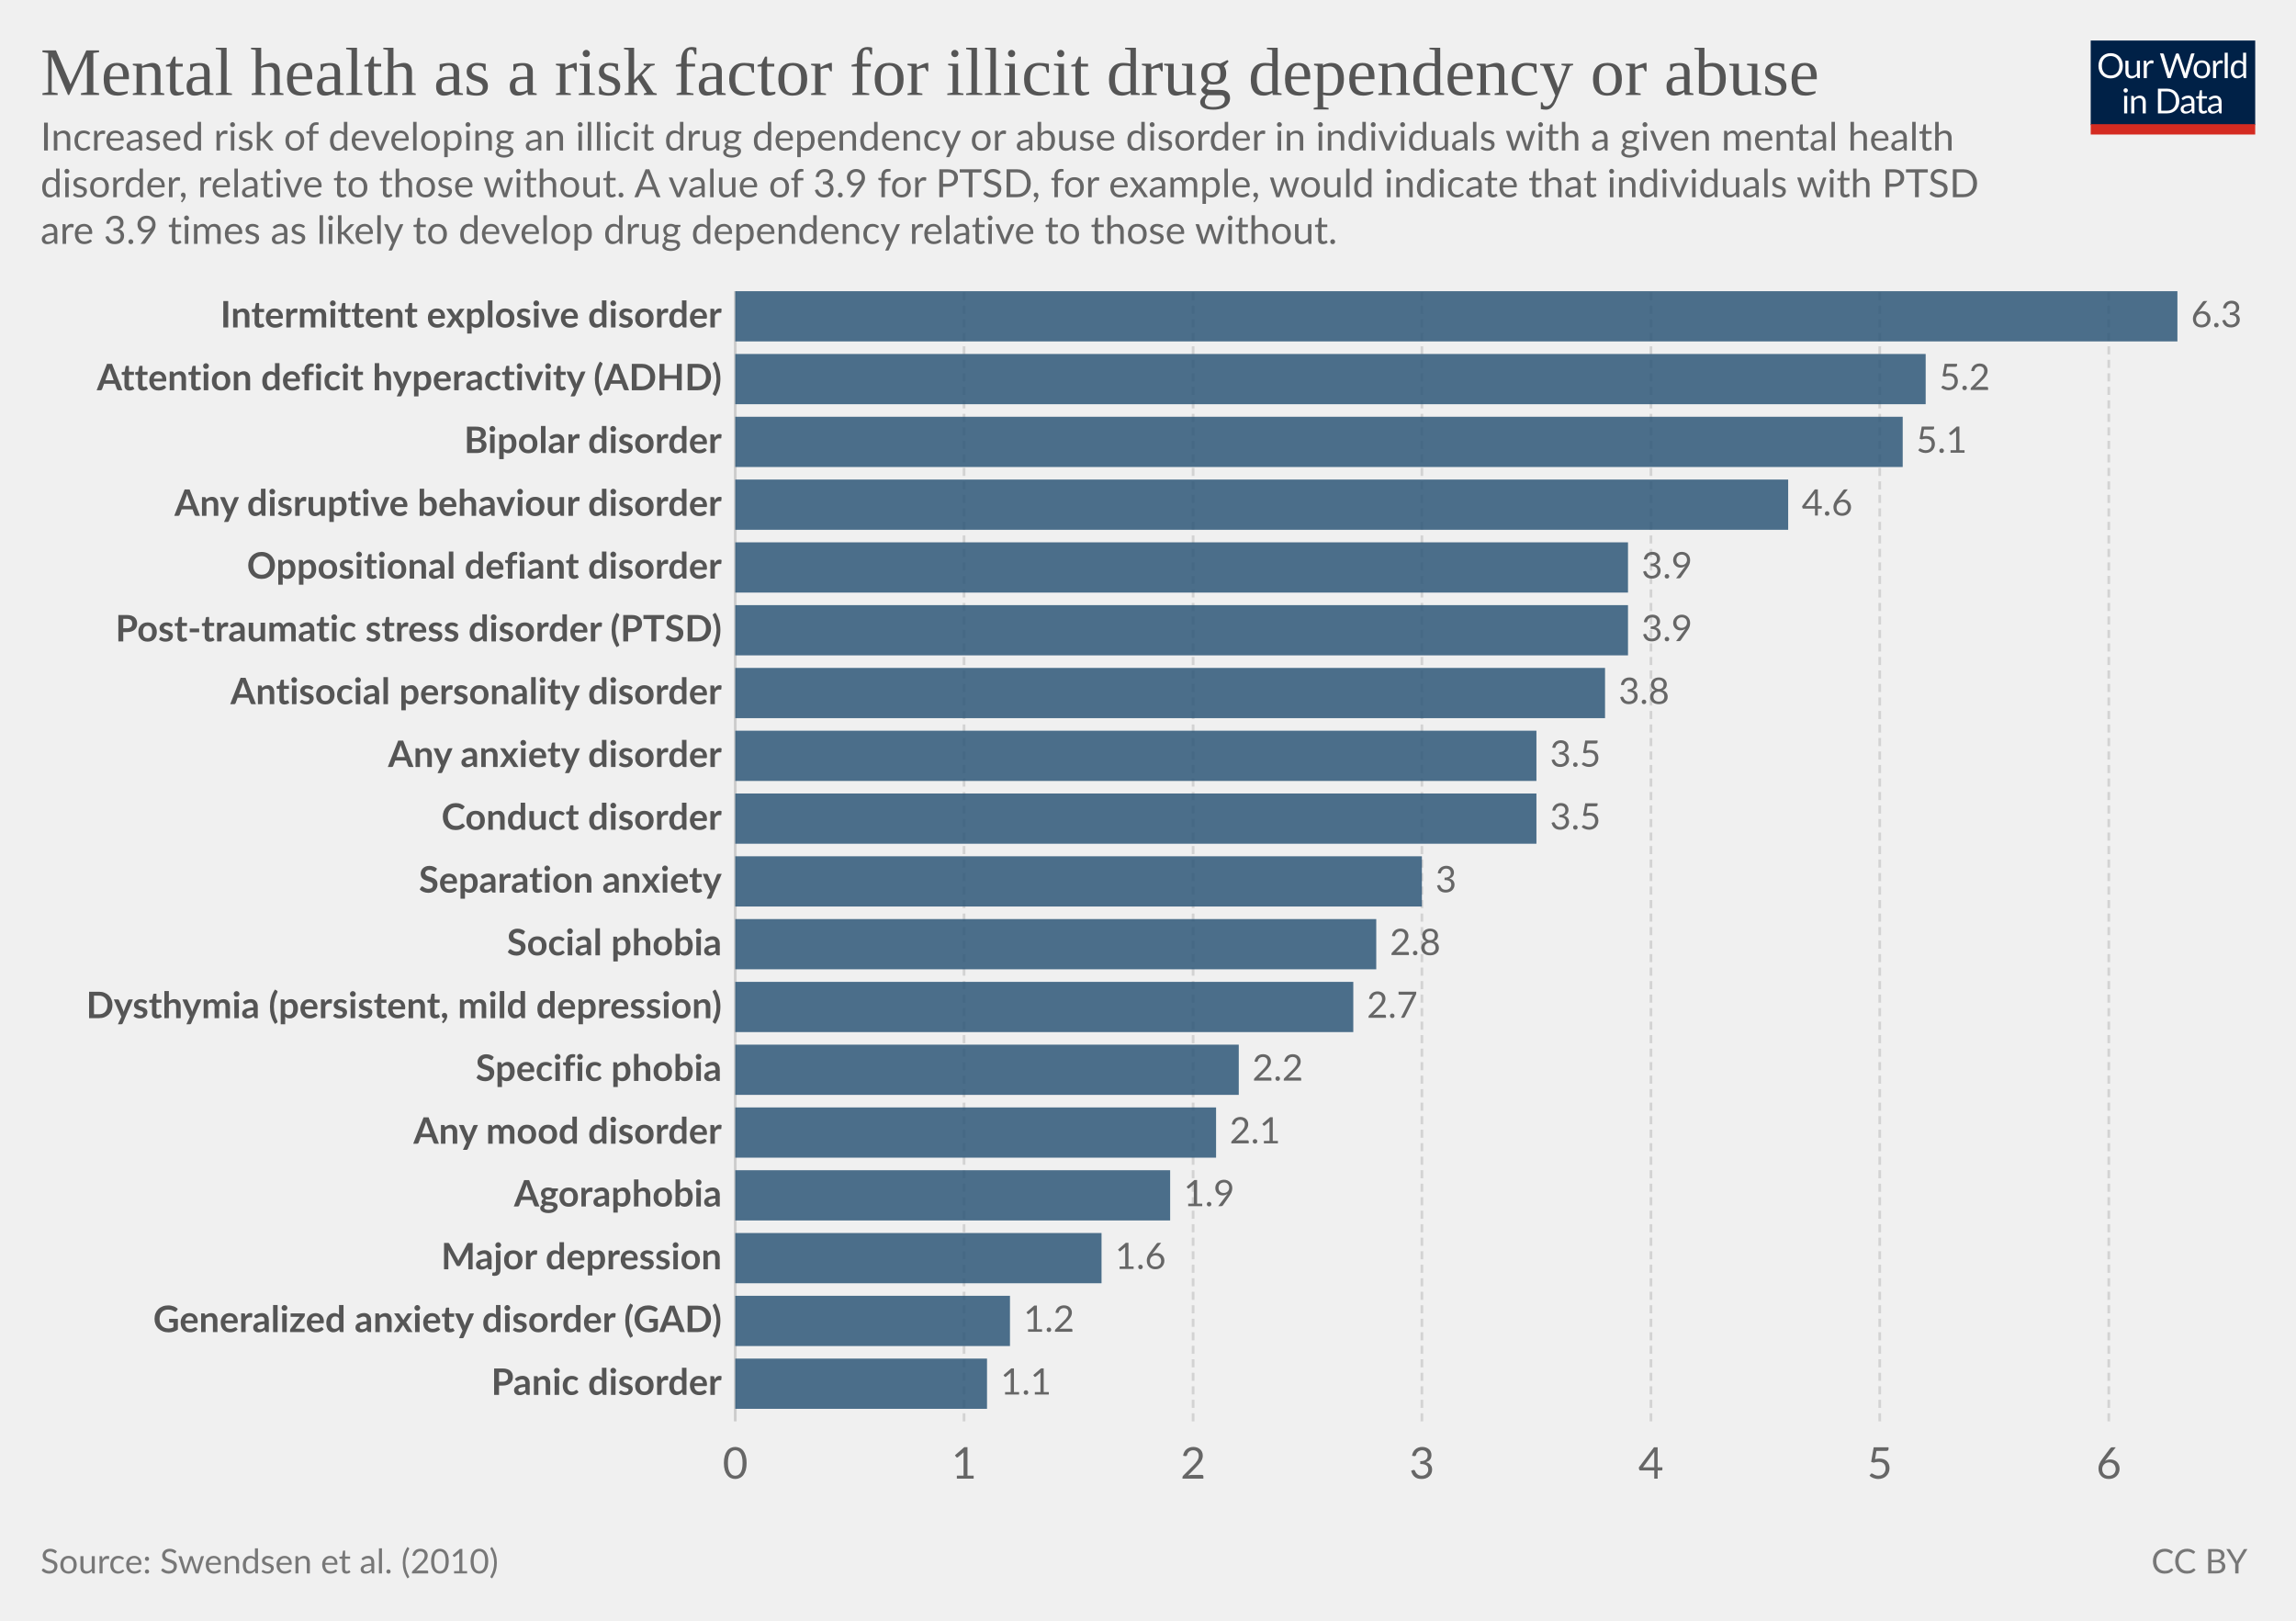
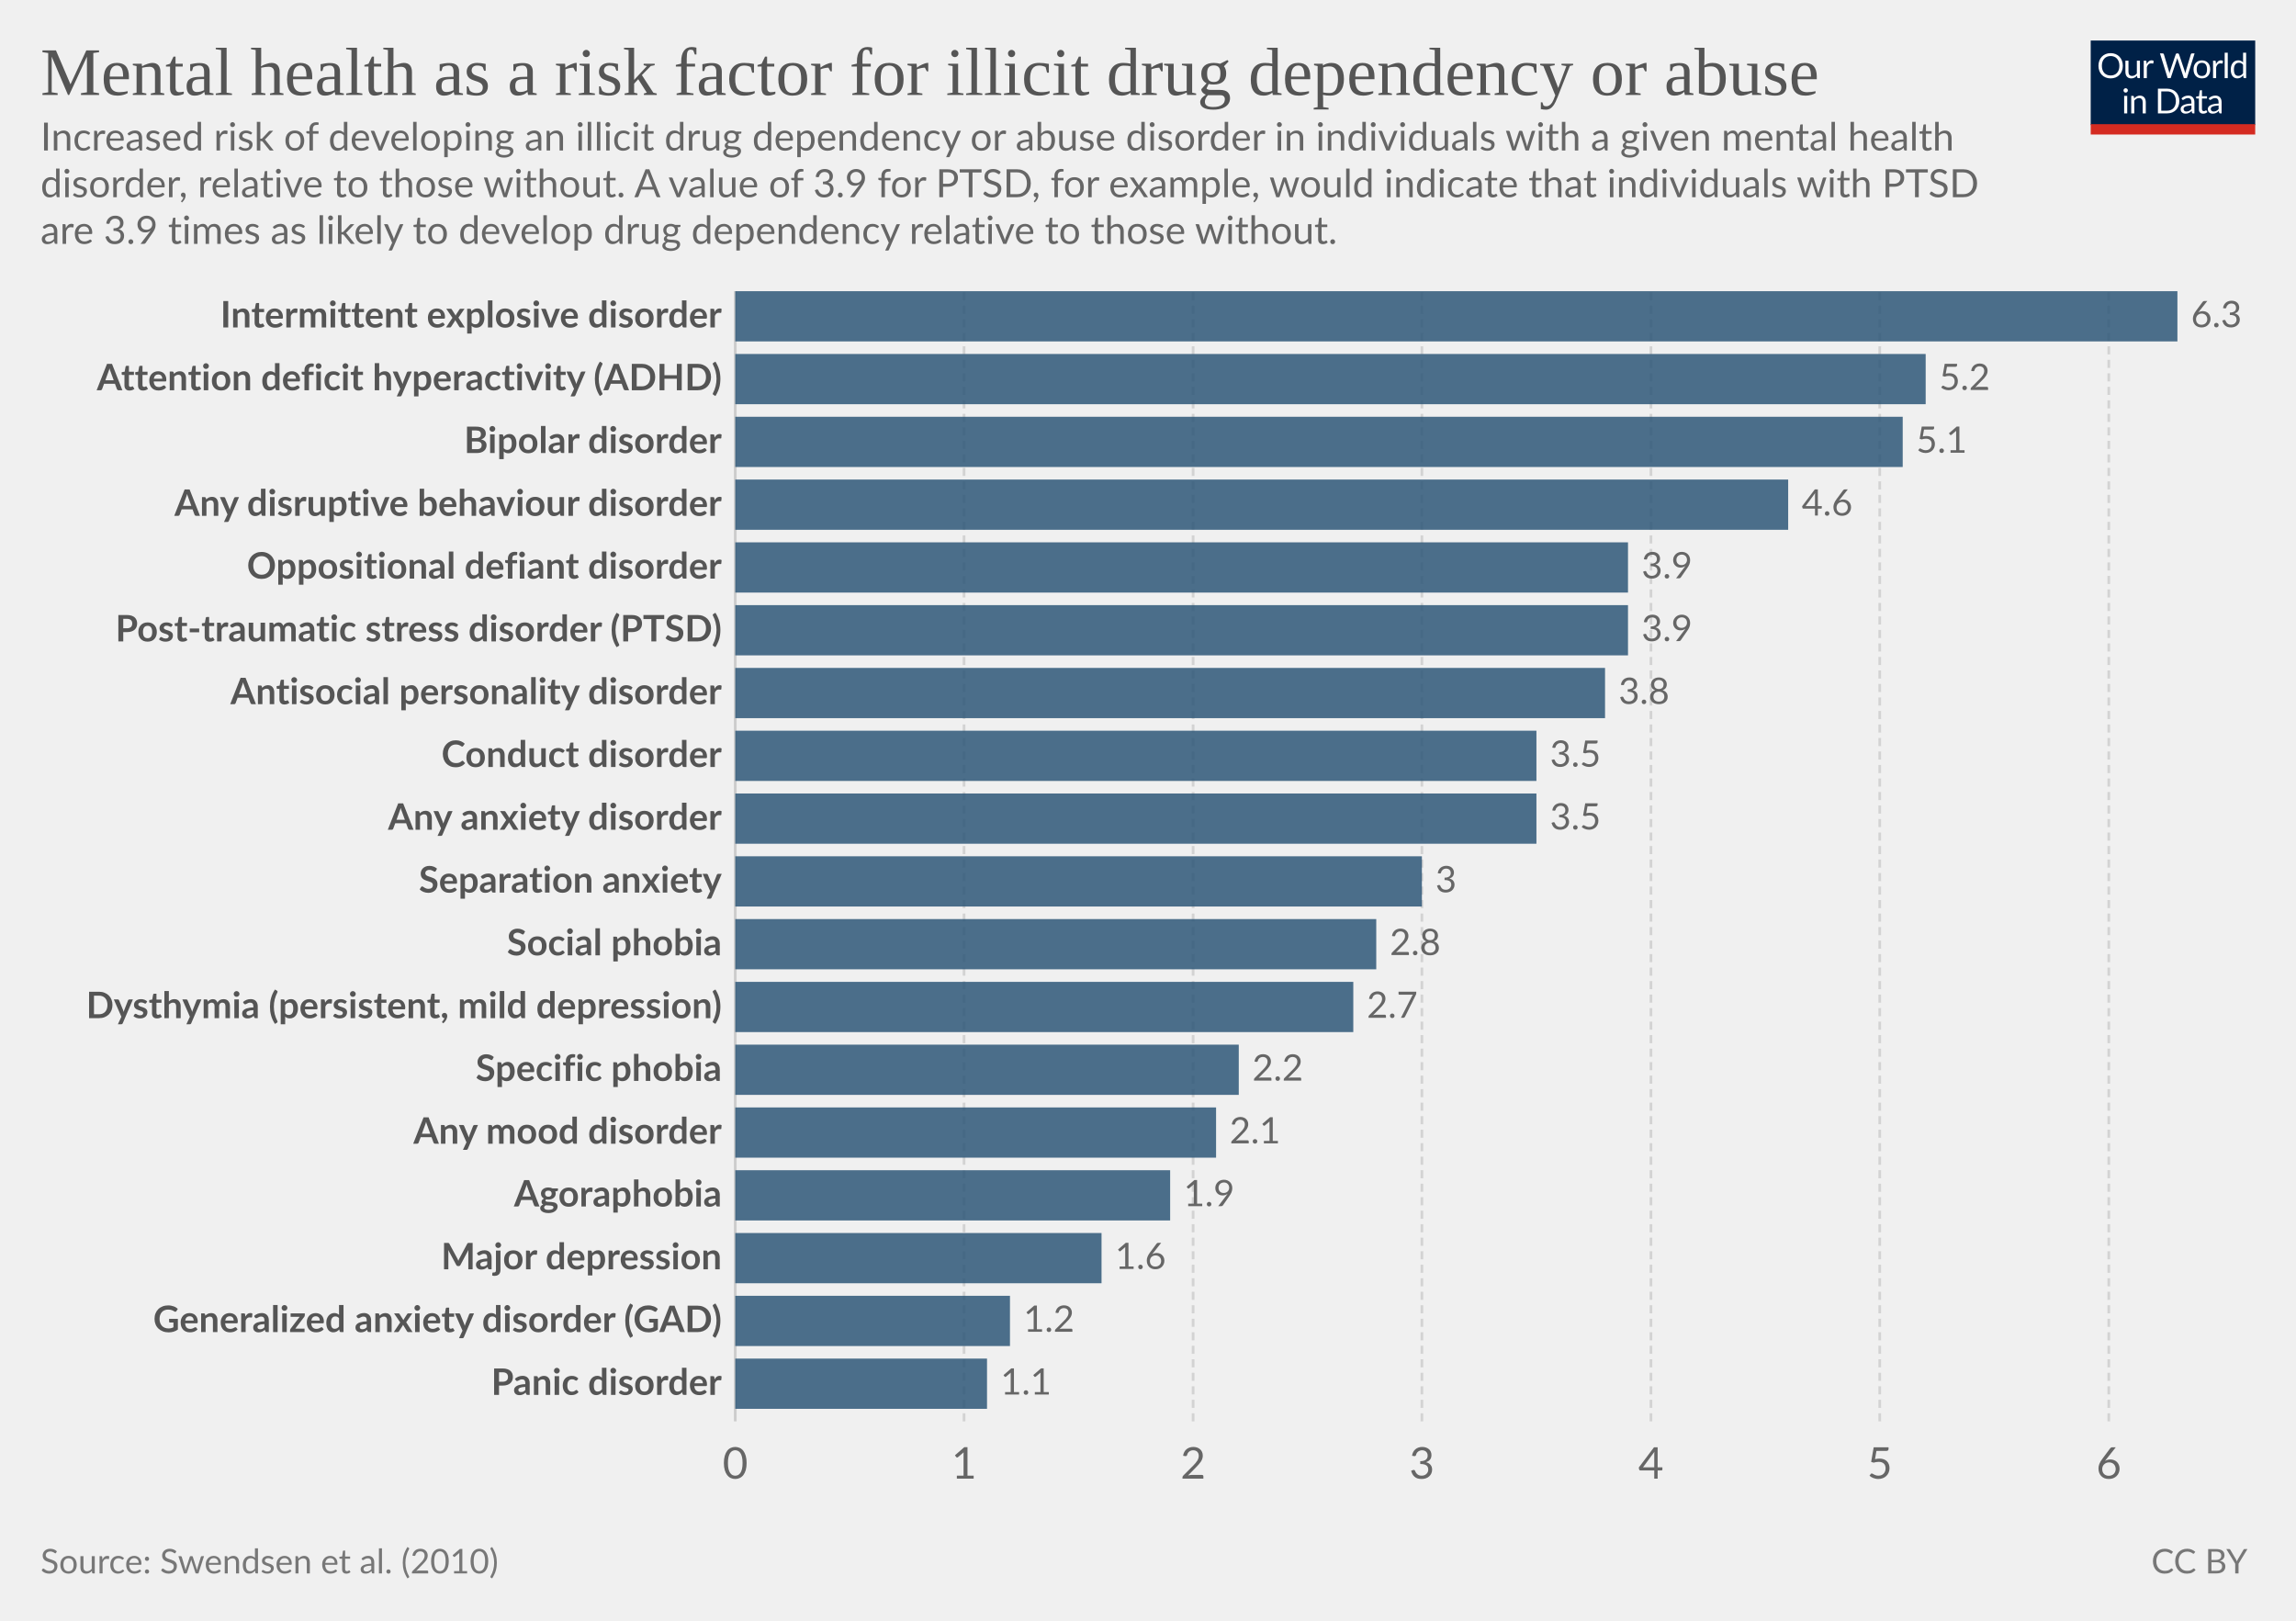
<svg xmlns="http://www.w3.org/2000/svg" version="1.1" style="font-family:Lato, 'Helvetica Neue', Helvetica, Arial, sans-serif;font-size:18px;background-color:white;text-rendering:optimizeLegibility;-webkit-font-smoothing:antialiased" width="850" height="600" viewBox="0 0 850 600">
  <g class="HeaderView">
    <g transform="translate(774, 15) scale(0.29)">
      <svg className="owidLog" width="210" height="120" viewBox="0 0 210 120" fill="none">
        <g clip-path="url(#clip0)">
          <path d="M0 0h210v107.89H0V0z" fill="#002147" />
          <path d="M40.98 32.25c0 2.36-.38 4.53-1.12 6.51a14.26 14.26 0 0 1-8.1 8.4c-1.9.78-4.02 1.17-6.34 1.17-2.31 0-4.42-.39-6.33-1.17a14.31 14.31 0 0 1-8.08-8.4 18.29 18.29 0 0 1-1.12-6.51c0-2.36.38-4.53 1.12-6.5.75-1.97 1.8-3.67 3.17-5.1a14.32 14.32 0 0 1 4.9-3.34c1.92-.8 4.03-1.19 6.34-1.19 2.32 0 4.43.4 6.34 1.19 1.92.8 3.56 1.9 4.93 3.34a14.87 14.87 0 0 1 3.17 5.1 18.1 18.1 0 0 1 1.12 6.5zm-4.38 0c0-1.94-.26-3.68-.8-5.22a10.91 10.91 0 0 0-2.24-3.89 9.68 9.68 0 0 0-3.52-2.46 11.95 11.95 0 0 0-4.62-.86c-1.68 0-3.21.28-4.6.86a9.88 9.88 0 0 0-3.54 2.46 10.91 10.91 0 0 0-2.24 3.9c-.53 1.53-.8 3.27-.8 5.2 0 1.94.27 3.68.8 5.22a11.17 11.17 0 0 0 2.24 3.9 10.01 10.01 0 0 0 3.55 2.44c1.38.56 2.9.83 4.6.83s3.24-.27 4.61-.83a9.8 9.8 0 0 0 3.52-2.44 11.17 11.17 0 0 0 2.25-3.9c.53-1.54.8-3.28.8-5.21zm26.22-6.54V48H60.5c-.56 0-.9-.27-1.05-.81l-.31-2.4a12.45 12.45 0 0 1-3.26 2.6c-1.2.64-2.58.96-4.13.96-1.22 0-2.3-.2-3.24-.6a6.52 6.52 0 0 1-2.33-1.7 7.37 7.37 0 0 1-1.43-2.67c-.3-1.04-.46-2.2-.46-3.45V25.7h3.91v14.22c0 1.68.38 2.99 1.15 3.91.77.93 1.96 1.39 3.54 1.39 1.16 0 2.24-.27 3.23-.82a10.42 10.42 0 0 0 2.8-2.28V25.7h3.91zm8.61 4.47a9.94 9.94 0 0 1 2.6-3.56 5.64 5.64 0 0 1 3.76-1.3c.47 0 .92.05 1.34.15.44.1.83.27 1.17.49l-.3 2.92c-.09.37-.3.55-.66.55-.2 0-.5-.04-.9-.13a6.21 6.21 0 0 0-3.24.18 4.23 4.23 0 0 0-1.47.92c-.42.4-.81.9-1.17 1.5-.33.58-.64 1.26-.92 2.02V48H67.7V25.71h2.25c.42 0 .72.08.88.25.16.16.27.44.33.83l.26 3.39zm61.16-13.7L122.75 48h-3.82l-7.99-24.05a21.95 21.95 0 0 1-.42-1.58 38.36 38.36 0 0 1-.44 1.58L102.05 48h-3.83L88.4 16.47h3.54c.38 0 .7.1.95.29.26.2.43.43.5.73l6.52 21.9.28 1.28.29 1.46.3-1.46.38-1.27 7.41-21.91c.1-.25.26-.48.51-.69.27-.22.58-.33.95-.33h1.23c.38 0 .69.1.92.29a1.77 1.77 0 0 1 .53.73l7.4 21.9a28.4 28.4 0 0 1 .68 2.62 29.52 29.52 0 0 1 .52-2.61l6.54-21.91a1.31 1.31 0 0 1 .48-.7c.27-.21.58-.32.95-.32h3.32zm9.35 8.88c1.63 0 3.1.27 4.4.82a9.43 9.43 0 0 1 5.46 5.94c.5 1.4.74 2.98.74 4.73 0 1.76-.25 3.34-.74 4.75a9.43 9.43 0 0 1-5.46 5.92c-1.3.52-2.77.79-4.4.79-1.64 0-3.12-.27-4.44-.8a9.42 9.42 0 0 1-3.35-2.3c-.92-1-1.63-2.2-2.13-3.61-.49-1.41-.73-3-.73-4.75s.24-3.33.73-4.73c.5-1.43 1.2-2.64 2.13-3.63.93-1 2.04-1.77 3.35-2.31 1.32-.55 2.8-.82 4.44-.82zm0 19.89c2.2 0 3.84-.73 4.93-2.2 1.08-1.48 1.63-3.54 1.63-6.18 0-2.66-.55-4.72-1.63-6.2-1.09-1.49-2.73-2.23-4.93-2.23-1.12 0-2.09.2-2.93.57a5.71 5.71 0 0 0-2.06 1.65c-.55.72-.96 1.61-1.24 2.67-.26 1.04-.4 2.22-.4 3.54 0 2.64.55 4.7 1.64 6.18 1.1 1.47 2.76 2.2 4.99 2.2zm17.97-15.07a9.94 9.94 0 0 1 2.6-3.56 5.64 5.64 0 0 1 3.76-1.3c.47 0 .91.05 1.34.15.44.1.83.27 1.16.49l-.28 2.92c-.09.37-.31.55-.66.55-.2 0-.5-.04-.9-.13a6.2 6.2 0 0 0-3.24.18 4.23 4.23 0 0 0-1.47.92c-.43.4-.82.9-1.17 1.5a13.1 13.1 0 0 0-.92 2.02V48h-3.94V25.71h2.24c.43 0 .72.08.88.25.17.16.28.44.33.83l.27 3.39zm15.04-14.59V48h-3.92V15.6h3.92zm19.55 15.43a6.22 6.22 0 0 0-2.38-2.05 6.7 6.7 0 0 0-2.86-.6c-2.07 0-3.66.75-4.77 2.23-1.12 1.48-1.68 3.6-1.68 6.33 0 1.46.13 2.7.38 3.74a7.29 7.29 0 0 0 1.1 2.56 4.35 4.35 0 0 0 1.78 1.45c.7.3 1.5.46 2.4.46 1.29 0 2.41-.3 3.36-.88a9.6 9.6 0 0 0 2.67-2.49V31.02zm3.91-15.43V48h-2.33c-.56 0-.9-.27-1.06-.81l-.35-2.71a12.13 12.13 0 0 1-3.25 2.77 8.28 8.28 0 0 1-4.23 1.06 7.31 7.31 0 0 1-6.14-2.9c-.73-.96-1.3-2.15-1.69-3.57a18.35 18.35 0 0 1 .07-9.48 11.29 11.29 0 0 1 1.89-3.7 8.7 8.7 0 0 1 7.06-3.34 7.96 7.96 0 0 1 6.12 2.62V15.59h3.91zM46.61 70.71V93H42.7V70.71h3.91zm.84-7c0 .39-.08.75-.24 1.09-.15.32-.35.61-.62.88-.25.25-.55.44-.9.59a2.67 2.67 0 0 1-2.16 0 2.9 2.9 0 0 1-1.45-1.47 2.67 2.67 0 0 1 0-2.16c.15-.35.35-.65.6-.9.25-.27.53-.47.85-.62a2.67 2.67 0 0 1 2.16 0c.35.15.65.35.9.62.27.25.47.55.62.9.16.34.24.7.24 1.08zm7.97 10.24c.49-.54 1-1.04 1.54-1.48a9.85 9.85 0 0 1 3.66-1.84 8.96 8.96 0 0 1 5.43.35c.94.4 1.72.97 2.33 1.71.63.74 1.11 1.62 1.43 2.67.32 1.04.49 2.19.49 3.45V93h-3.94V78.81c0-1.69-.4-3-1.17-3.92-.76-.93-1.93-1.4-3.5-1.4-1.15 0-2.24.27-3.25.83-1 .56-1.92 1.31-2.77 2.27V93h-3.94V70.71h2.35c.56 0 .9.28 1.04.82l.3 2.42zm57.7 3.3c0 2.36-.37 4.5-1.11 6.44a14.3 14.3 0 0 1-3.17 4.98c-1.37 1.37-3 2.45-4.93 3.2-1.9.76-4.02 1.13-6.33 1.13H85.8V61.47h11.77c2.31 0 4.42.39 6.33 1.15a13.8 13.8 0 0 1 8.1 8.18 17.75 17.75 0 0 1 1.12 6.45zm-4.37 0c0-1.94-.26-3.67-.8-5.2a10.94 10.94 0 0 0-2.23-3.87 9.57 9.57 0 0 0-3.53-2.42 12.23 12.23 0 0 0-4.61-.83h-7.5v24.62h7.5c1.7 0 3.24-.28 4.61-.84a9.7 9.7 0 0 0 3.53-2.4 10.94 10.94 0 0 0 2.24-3.87c.53-1.53.8-3.26.8-5.2zm19.8 5.72c-1.8.06-3.34.2-4.62.44-1.26.22-2.3.51-3.1.88-.8.36-1.37.8-1.74 1.3-.35.5-.53 1.05-.53 1.67 0 .58.1 1.1.3 1.52a3 3 0 0 0 .76 1.05c.34.27.73.46 1.17.6a6.13 6.13 0 0 0 1.45.17 7.28 7.28 0 0 0 3.5-.81 11.95 11.95 0 0 0 2.82-2.2v-4.62zm-12.65-9.11a12.73 12.73 0 0 1 3.98-2.66c1.43-.59 3-.88 4.73-.88 1.25 0 2.36.2 3.33.61a6.81 6.81 0 0 1 3.94 4.38c.33 1.04.5 2.19.5 3.43V93h-1.74a1.8 1.8 0 0 1-.88-.18c-.2-.13-.36-.38-.48-.74l-.44-2.12-1.72 1.46a9.48 9.48 0 0 1-3.74 1.7c-.69.15-1.46.23-2.3.23-.87 0-1.69-.12-2.45-.35a5.34 5.34 0 0 1-3.34-2.93 6.64 6.64 0 0 1-.49-2.64c0-.88.25-1.72.73-2.53a6.33 6.33 0 0 1 2.35-2.17c1.09-.63 2.5-1.15 4.25-1.54 1.75-.41 3.89-.65 6.42-.7v-1.75c0-1.73-.37-3.03-1.12-3.91-.75-.9-1.84-1.34-3.28-1.34-.97 0-1.78.12-2.44.37-.64.23-1.2.5-1.7.81l-1.23.82c-.33.23-.67.35-1 .35-.27 0-.5-.07-.69-.2a2.1 2.1 0 0 1-.48-.53l-.7-1.25zm27.67 19.5c-1.76 0-3.12-.5-4.07-1.48-.94-.98-1.41-2.4-1.41-4.25V74h-2.68a.9.9 0 0 1-.6-.2c-.16-.14-.24-.36-.24-.66v-1.56l3.65-.46.9-6.89c.05-.22.14-.4.29-.52a.88.88 0 0 1 .62-.22H142v7.67h6.44V74H142v13.38c0 .94.22 1.63.68 2.09.45.45 1.04.68 1.76.68a3.21 3.21 0 0 0 1.85-.53l.55-.35c.16-.12.3-.18.41-.18.2 0 .4.13.55.38l1.15 1.87a7.45 7.45 0 0 1-2.44 1.5 8.53 8.53 0 0 1-2.95.52zm19.68-10.4c-1.8.07-3.34.21-4.62.45-1.26.22-2.3.51-3.1.88-.8.36-1.37.8-1.74 1.3-.35.5-.53 1.05-.53 1.67 0 .58.1 1.1.3 1.52a2.9 2.9 0 0 0 .76 1.05c.34.27.73.46 1.17.6a6.13 6.13 0 0 0 1.45.17 7.3 7.3 0 0 0 3.5-.81 12.04 12.04 0 0 0 2.82-2.2v-4.62zm-12.65-9.1a12.72 12.72 0 0 1 3.99-2.66c1.42-.59 3-.88 4.72-.88 1.25 0 2.36.2 3.33.61a6.81 6.81 0 0 1 3.94 4.38c.33 1.04.5 2.19.5 3.43V93h-1.74a1.8 1.8 0 0 1-.88-.18c-.2-.13-.36-.38-.48-.74l-.44-2.12-1.72 1.46a9.48 9.48 0 0 1-3.74 1.7c-.69.15-1.46.23-2.3.23-.87 0-1.69-.12-2.45-.35a5.33 5.33 0 0 1-3.34-2.93 6.62 6.62 0 0 1-.49-2.64c0-.88.25-1.72.73-2.53a6.33 6.33 0 0 1 2.35-2.17c1.09-.63 2.5-1.15 4.25-1.54 1.74-.41 3.89-.65 6.42-.7v-1.75c0-1.73-.37-3.03-1.12-3.91-.75-.9-1.84-1.34-3.28-1.34-.97 0-1.78.12-2.44.37-.64.23-1.2.5-1.7.81l-1.22.82c-.34.23-.68.35-1.02.35-.26 0-.49-.07-.68-.2a1.88 1.88 0 0 1-.48-.53l-.7-1.25zM40.98 32.25c0 2.36-.38 4.53-1.12 6.51a14.26 14.26 0 0 1-8.1 8.4c-1.9.78-4.02 1.17-6.34 1.17-2.31 0-4.42-.39-6.33-1.17a14.31 14.31 0 0 1-8.08-8.4 18.29 18.29 0 0 1-1.12-6.51c0-2.36.38-4.53 1.12-6.5.75-1.97 1.8-3.67 3.17-5.1a14.32 14.32 0 0 1 4.9-3.34c1.92-.8 4.03-1.19 6.34-1.19 2.32 0 4.43.4 6.34 1.19 1.92.8 3.56 1.9 4.93 3.34a14.87 14.87 0 0 1 3.17 5.1 18.1 18.1 0 0 1 1.12 6.5zm-4.38 0c0-1.94-.26-3.68-.8-5.22a10.91 10.91 0 0 0-2.24-3.89 9.68 9.68 0 0 0-3.52-2.46 11.95 11.95 0 0 0-4.62-.86c-1.68 0-3.21.28-4.6.86a9.88 9.88 0 0 0-3.54 2.46 10.91 10.91 0 0 0-2.24 3.9c-.53 1.53-.8 3.27-.8 5.2 0 1.94.27 3.68.8 5.22a11.17 11.17 0 0 0 2.24 3.9 10.01 10.01 0 0 0 3.55 2.44c1.38.56 2.9.83 4.6.83s3.24-.27 4.61-.83a9.8 9.8 0 0 0 3.52-2.44 11.17 11.17 0 0 0 2.25-3.9c.53-1.54.8-3.28.8-5.21zm26.22-6.54V48H60.5c-.56 0-.9-.27-1.05-.81l-.31-2.4a12.45 12.45 0 0 1-3.26 2.6c-1.2.64-2.58.96-4.13.96-1.22 0-2.3-.2-3.24-.6a6.52 6.52 0 0 1-2.33-1.7 7.37 7.37 0 0 1-1.43-2.67c-.3-1.04-.46-2.2-.46-3.45V25.7h3.91v14.22c0 1.68.38 2.99 1.15 3.91.77.93 1.96 1.39 3.54 1.39 1.16 0 2.24-.27 3.23-.82a10.42 10.42 0 0 0 2.8-2.28V25.7h3.91zm8.61 4.47a9.94 9.94 0 0 1 2.6-3.56 5.64 5.64 0 0 1 3.76-1.3c.47 0 .92.05 1.34.15.44.1.83.27 1.17.49l-.3 2.92c-.09.37-.3.55-.66.55-.2 0-.5-.04-.9-.13a6.21 6.21 0 0 0-3.24.18 4.23 4.23 0 0 0-1.47.92c-.42.4-.81.9-1.17 1.5-.33.58-.64 1.26-.92 2.02V48H67.7V25.71h2.25c.42 0 .72.08.88.25.16.16.27.44.33.83l.26 3.39zm61.16-13.7L122.75 48h-3.82l-7.99-24.05a21.95 21.95 0 0 1-.42-1.58 38.36 38.36 0 0 1-.44 1.58L102.05 48h-3.83L88.4 16.47h3.54c.38 0 .7.1.95.29.26.2.43.43.5.73l6.52 21.9.28 1.28.29 1.46.3-1.46.38-1.27 7.41-21.91c.1-.25.26-.48.51-.69.27-.22.58-.33.95-.33h1.23c.38 0 .69.1.92.29a1.77 1.77 0 0 1 .53.73l7.4 21.9a28.4 28.4 0 0 1 .68 2.62 29.52 29.52 0 0 1 .52-2.61l6.54-21.91a1.31 1.31 0 0 1 .48-.7c.27-.21.58-.32.95-.32h3.32zm9.35 8.88c1.63 0 3.1.27 4.4.82a9.43 9.43 0 0 1 5.46 5.94c.5 1.4.74 2.98.74 4.73 0 1.76-.25 3.34-.74 4.75a9.43 9.43 0 0 1-5.46 5.92c-1.3.52-2.77.79-4.4.79-1.64 0-3.12-.27-4.44-.8a9.42 9.42 0 0 1-3.35-2.3c-.92-1-1.63-2.2-2.13-3.61-.49-1.41-.73-3-.73-4.75s.24-3.33.73-4.73c.5-1.43 1.2-2.64 2.13-3.63.93-1 2.04-1.77 3.35-2.31 1.32-.55 2.8-.82 4.44-.82zm0 19.89c2.2 0 3.84-.73 4.93-2.2 1.08-1.48 1.63-3.54 1.63-6.18 0-2.66-.55-4.72-1.63-6.2-1.09-1.49-2.73-2.23-4.93-2.23-1.12 0-2.09.2-2.93.57a5.71 5.71 0 0 0-2.06 1.65c-.55.72-.96 1.61-1.24 2.67-.26 1.04-.4 2.22-.4 3.54 0 2.64.55 4.7 1.64 6.18 1.1 1.47 2.76 2.2 4.99 2.2zm17.97-15.07a9.94 9.94 0 0 1 2.6-3.56 5.64 5.64 0 0 1 3.76-1.3c.47 0 .91.05 1.34.15.44.1.83.27 1.16.49l-.28 2.92c-.09.37-.31.55-.66.55-.2 0-.5-.04-.9-.13a6.2 6.2 0 0 0-3.24.18 4.23 4.23 0 0 0-1.47.92c-.43.4-.82.9-1.17 1.5a13.1 13.1 0 0 0-.92 2.02V48h-3.94V25.71h2.24c.43 0 .72.08.88.25.17.16.28.44.33.83l.27 3.39zm15.04-14.59V48h-3.92V15.6h3.92zm19.55 15.43a6.22 6.22 0 0 0-2.38-2.05 6.7 6.7 0 0 0-2.86-.6c-2.07 0-3.66.75-4.77 2.23-1.12 1.48-1.68 3.6-1.68 6.33 0 1.46.13 2.7.38 3.74a7.29 7.29 0 0 0 1.1 2.56 4.35 4.35 0 0 0 1.78 1.45c.7.3 1.5.46 2.4.46 1.29 0 2.41-.3 3.36-.88a9.6 9.6 0 0 0 2.67-2.49V31.02zm3.91-15.43V48h-2.33c-.56 0-.9-.27-1.06-.81l-.35-2.71a12.13 12.13 0 0 1-3.25 2.77 8.28 8.28 0 0 1-4.23 1.06 7.31 7.31 0 0 1-6.14-2.9c-.73-.96-1.3-2.15-1.69-3.57a18.35 18.35 0 0 1 .07-9.48 11.29 11.29 0 0 1 1.89-3.7 8.7 8.7 0 0 1 7.06-3.34 7.96 7.96 0 0 1 6.12 2.62V15.59h3.91zM46.61 70.71V93H42.7V70.71h3.91zm.84-7c0 .39-.08.75-.24 1.09-.15.32-.35.61-.62.88-.25.25-.55.44-.9.59a2.67 2.67 0 0 1-2.16 0 2.9 2.9 0 0 1-1.45-1.47 2.67 2.67 0 0 1 0-2.16c.15-.35.35-.65.6-.9.25-.27.53-.47.85-.62a2.67 2.67 0 0 1 2.16 0c.35.15.65.35.9.62.27.25.47.55.62.9.16.34.24.7.24 1.08zm7.97 10.24c.49-.54 1-1.04 1.54-1.48a9.85 9.85 0 0 1 3.66-1.84 8.96 8.96 0 0 1 5.43.35c.94.4 1.72.97 2.33 1.71.63.74 1.11 1.62 1.43 2.67.32 1.04.49 2.19.49 3.45V93h-3.94V78.81c0-1.69-.4-3-1.17-3.92-.76-.93-1.93-1.4-3.5-1.4-1.15 0-2.24.27-3.25.83-1 .56-1.92 1.31-2.77 2.27V93h-3.94V70.71h2.35c.56 0 .9.28 1.04.82l.3 2.42zm57.7 3.3c0 2.36-.37 4.5-1.11 6.44a14.3 14.3 0 0 1-3.17 4.98c-1.37 1.37-3 2.45-4.93 3.2-1.9.76-4.02 1.13-6.33 1.13H85.8V61.47h11.77c2.31 0 4.42.39 6.33 1.15a13.8 13.8 0 0 1 8.1 8.18 17.75 17.75 0 0 1 1.12 6.45zm-4.37 0c0-1.94-.26-3.67-.8-5.2a10.94 10.94 0 0 0-2.23-3.87 9.57 9.57 0 0 0-3.53-2.42 12.23 12.23 0 0 0-4.61-.83h-7.5v24.62h7.5c1.7 0 3.24-.28 4.61-.84a9.7 9.7 0 0 0 3.53-2.4 10.94 10.94 0 0 0 2.24-3.87c.53-1.53.8-3.26.8-5.2zm19.8 5.72c-1.8.06-3.34.2-4.62.44-1.26.22-2.3.51-3.1.88-.8.36-1.37.8-1.74 1.3-.35.5-.53 1.05-.53 1.67 0 .58.1 1.1.3 1.52a3 3 0 0 0 .76 1.05c.34.27.73.46 1.17.6a6.13 6.13 0 0 0 1.45.17 7.28 7.28 0 0 0 3.5-.81 11.95 11.95 0 0 0 2.82-2.2v-4.62zm-12.65-9.11a12.73 12.73 0 0 1 3.98-2.66c1.43-.59 3-.88 4.73-.88 1.25 0 2.36.2 3.33.61a6.81 6.81 0 0 1 3.94 4.38c.33 1.04.5 2.19.5 3.43V93h-1.74a1.8 1.8 0 0 1-.88-.18c-.2-.13-.36-.38-.48-.74l-.44-2.12-1.72 1.46a9.48 9.48 0 0 1-3.74 1.7c-.69.15-1.46.23-2.3.23-.87 0-1.69-.12-2.45-.35a5.34 5.34 0 0 1-3.34-2.93 6.64 6.64 0 0 1-.49-2.64c0-.88.25-1.72.73-2.53a6.33 6.33 0 0 1 2.35-2.17c1.09-.63 2.5-1.15 4.25-1.54 1.75-.41 3.89-.65 6.42-.7v-1.75c0-1.73-.37-3.03-1.12-3.91-.75-.9-1.84-1.34-3.28-1.34-.97 0-1.78.12-2.44.37-.64.23-1.2.5-1.7.81l-1.23.82c-.33.23-.67.35-1 .35-.27 0-.5-.07-.69-.2a2.1 2.1 0 0 1-.48-.53l-.7-1.25zm27.67 19.5c-1.76 0-3.12-.5-4.07-1.48-.94-.98-1.41-2.4-1.41-4.25V74h-2.68a.9.9 0 0 1-.6-.2c-.16-.14-.24-.36-.24-.66v-1.56l3.65-.46.9-6.89c.05-.22.14-.4.29-.52a.88.88 0 0 1 .62-.22H142v7.67h6.44V74H142v13.38c0 .94.22 1.63.68 2.09.45.45 1.04.68 1.76.68a3.21 3.21 0 0 0 1.85-.53l.55-.35c.16-.12.3-.18.41-.18.2 0 .4.13.55.38l1.15 1.87a7.45 7.45 0 0 1-2.44 1.5 8.53 8.53 0 0 1-2.95.52zm19.68-10.4c-1.8.07-3.34.21-4.62.45-1.26.22-2.3.51-3.1.88-.8.36-1.37.8-1.74 1.3-.35.5-.53 1.05-.53 1.67 0 .58.1 1.1.3 1.52a2.9 2.9 0 0 0 .76 1.05c.34.27.73.46 1.17.6a6.13 6.13 0 0 0 1.45.17 7.3 7.3 0 0 0 3.5-.81 12.04 12.04 0 0 0 2.82-2.2v-4.62zm-12.65-9.1a12.72 12.72 0 0 1 3.99-2.66c1.42-.59 3-.88 4.72-.88 1.25 0 2.36.2 3.33.61a6.81 6.81 0 0 1 3.94 4.38c.33 1.04.5 2.19.5 3.43V93h-1.74a1.8 1.8 0 0 1-.88-.18c-.2-.13-.36-.38-.48-.74l-.44-2.12-1.72 1.46a9.48 9.48 0 0 1-3.74 1.7c-.69.15-1.46.23-2.3.23-.87 0-1.69-.12-2.45-.35a5.33 5.33 0 0 1-3.34-2.93 6.62 6.62 0 0 1-.49-2.64c0-.88.25-1.72.73-2.53a6.33 6.33 0 0 1 2.35-2.17c1.09-.63 2.5-1.15 4.25-1.54 1.74-.41 3.89-.65 6.42-.7v-1.75c0-1.73-.37-3.03-1.12-3.91-.75-.9-1.84-1.34-3.28-1.34-.97 0-1.78.12-2.44.37-.64.23-1.2.5-1.7.81l-1.22.82c-.34.23-.68.35-1.02.35-.26 0-.49-.07-.68-.2a1.88 1.88 0 0 1-.48-.53l-.7-1.25zM40.98 32.25c0 2.36-.38 4.53-1.12 6.51a14.26 14.26 0 0 1-8.1 8.4c-1.9.78-4.02 1.17-6.34 1.17-2.31 0-4.42-.39-6.33-1.17a14.31 14.31 0 0 1-8.08-8.4 18.29 18.29 0 0 1-1.12-6.51c0-2.36.38-4.53 1.12-6.5.75-1.97 1.8-3.67 3.17-5.1a14.32 14.32 0 0 1 4.9-3.34c1.92-.8 4.03-1.19 6.34-1.19 2.32 0 4.43.4 6.34 1.19 1.92.8 3.56 1.9 4.93 3.34a14.87 14.87 0 0 1 3.17 5.1 18.1 18.1 0 0 1 1.12 6.5zm-4.38 0c0-1.94-.26-3.68-.8-5.22a10.91 10.91 0 0 0-2.24-3.89 9.68 9.68 0 0 0-3.52-2.46 11.95 11.95 0 0 0-4.62-.86c-1.68 0-3.21.28-4.6.86a9.88 9.88 0 0 0-3.54 2.46 10.91 10.91 0 0 0-2.24 3.9c-.53 1.53-.8 3.27-.8 5.2 0 1.94.27 3.68.8 5.22a11.17 11.17 0 0 0 2.24 3.9 10.01 10.01 0 0 0 3.55 2.44c1.38.56 2.9.83 4.6.83s3.24-.27 4.61-.83a9.8 9.8 0 0 0 3.52-2.44 11.17 11.17 0 0 0 2.25-3.9c.53-1.54.8-3.28.8-5.21zm26.22-6.54V48H60.5c-.56 0-.9-.27-1.05-.81l-.31-2.4a12.45 12.45 0 0 1-3.26 2.6c-1.2.64-2.58.96-4.13.96-1.22 0-2.3-.2-3.24-.6a6.52 6.52 0 0 1-2.33-1.7 7.37 7.37 0 0 1-1.43-2.67c-.3-1.04-.46-2.2-.46-3.45V25.7h3.91v14.22c0 1.68.38 2.99 1.15 3.91.77.93 1.96 1.39 3.54 1.39 1.16 0 2.24-.27 3.23-.82a10.42 10.42 0 0 0 2.8-2.28V25.7h3.91zm8.61 4.47a9.94 9.94 0 0 1 2.6-3.56 5.64 5.64 0 0 1 3.76-1.3c.47 0 .92.05 1.34.15.44.1.83.27 1.17.49l-.3 2.92c-.09.37-.3.55-.66.55-.2 0-.5-.04-.9-.13a6.21 6.21 0 0 0-3.24.18 4.23 4.23 0 0 0-1.47.92c-.42.4-.81.9-1.17 1.5-.33.58-.64 1.26-.92 2.02V48H67.7V25.71h2.25c.42 0 .72.08.88.25.16.16.27.44.33.83l.26 3.39zm61.16-13.7L122.75 48h-3.82l-7.99-24.05a21.95 21.95 0 0 1-.42-1.58 38.36 38.36 0 0 1-.44 1.58L102.05 48h-3.83L88.4 16.47h3.54c.38 0 .7.1.95.29.26.2.43.43.5.73l6.52 21.9.28 1.28.29 1.46.3-1.46.38-1.27 7.41-21.91c.1-.25.26-.48.51-.69.27-.22.58-.33.95-.33h1.23c.38 0 .69.1.92.29a1.77 1.77 0 0 1 .53.73l7.4 21.9a28.4 28.4 0 0 1 .68 2.62 29.52 29.52 0 0 1 .52-2.61l6.54-21.91a1.31 1.31 0 0 1 .48-.7c.27-.21.58-.32.95-.32h3.32zm9.35 8.88c1.63 0 3.1.27 4.4.82a9.43 9.43 0 0 1 5.46 5.94c.5 1.4.74 2.98.74 4.73 0 1.76-.25 3.34-.74 4.75a9.43 9.43 0 0 1-5.46 5.92c-1.3.52-2.77.79-4.4.79-1.64 0-3.12-.27-4.44-.8a9.42 9.42 0 0 1-3.35-2.3c-.92-1-1.63-2.2-2.13-3.61-.49-1.41-.73-3-.73-4.75s.24-3.33.73-4.73c.5-1.43 1.2-2.64 2.13-3.63.93-1 2.04-1.77 3.35-2.31 1.32-.55 2.8-.82 4.44-.82zm0 19.89c2.2 0 3.84-.73 4.93-2.2 1.08-1.48 1.63-3.54 1.63-6.18 0-2.66-.55-4.72-1.63-6.2-1.09-1.49-2.73-2.23-4.93-2.23-1.12 0-2.09.2-2.93.57a5.71 5.71 0 0 0-2.06 1.65c-.55.72-.96 1.61-1.24 2.67-.26 1.04-.4 2.22-.4 3.54 0 2.64.55 4.7 1.64 6.18 1.1 1.47 2.76 2.2 4.99 2.2zm17.97-15.07a9.94 9.94 0 0 1 2.6-3.56 5.64 5.64 0 0 1 3.76-1.3c.47 0 .91.05 1.34.15.44.1.83.27 1.16.49l-.28 2.92c-.09.37-.31.55-.66.55-.2 0-.5-.04-.9-.13a6.2 6.2 0 0 0-3.24.18 4.23 4.23 0 0 0-1.47.92c-.43.4-.82.9-1.17 1.5a13.1 13.1 0 0 0-.92 2.02V48h-3.94V25.71h2.24c.43 0 .72.08.88.25.17.16.28.44.33.83l.27 3.39zm15.04-14.59V48h-3.92V15.6h3.92zm19.55 15.43a6.22 6.22 0 0 0-2.38-2.05 6.7 6.7 0 0 0-2.86-.6c-2.07 0-3.66.75-4.77 2.23-1.12 1.48-1.68 3.6-1.68 6.33 0 1.46.13 2.7.38 3.74a7.29 7.29 0 0 0 1.1 2.56 4.35 4.35 0 0 0 1.78 1.45c.7.3 1.5.46 2.4.46 1.29 0 2.41-.3 3.36-.88a9.6 9.6 0 0 0 2.67-2.49V31.02zm3.91-15.43V48h-2.33c-.56 0-.9-.27-1.06-.81l-.35-2.71a12.13 12.13 0 0 1-3.25 2.77 8.28 8.28 0 0 1-4.23 1.06 7.31 7.31 0 0 1-6.14-2.9c-.73-.96-1.3-2.15-1.69-3.57a18.35 18.35 0 0 1 .07-9.48 11.29 11.29 0 0 1 1.89-3.7 8.7 8.7 0 0 1 7.06-3.34 7.96 7.96 0 0 1 6.12 2.62V15.59h3.91zM46.61 70.71V93H42.7V70.71h3.91zm.84-7c0 .39-.08.75-.24 1.09-.15.32-.35.61-.62.88-.25.25-.55.44-.9.59a2.67 2.67 0 0 1-2.16 0 2.9 2.9 0 0 1-1.45-1.47 2.67 2.67 0 0 1 0-2.16c.15-.35.35-.65.6-.9.25-.27.53-.47.85-.62a2.67 2.67 0 0 1 2.16 0c.35.15.65.35.9.62.27.25.47.55.62.9.16.34.24.7.24 1.08zm7.97 10.24c.49-.54 1-1.04 1.54-1.48a9.85 9.85 0 0 1 3.66-1.84 8.96 8.96 0 0 1 5.43.35c.94.4 1.72.97 2.33 1.71.63.74 1.11 1.62 1.43 2.67.32 1.04.49 2.19.49 3.45V93h-3.94V78.81c0-1.69-.4-3-1.17-3.92-.76-.93-1.93-1.4-3.5-1.4-1.15 0-2.24.27-3.25.83-1 .56-1.92 1.31-2.77 2.27V93h-3.94V70.71h2.35c.56 0 .9.28 1.04.82l.3 2.42zm57.7 3.3c0 2.36-.37 4.5-1.11 6.44a14.3 14.3 0 0 1-3.17 4.98c-1.37 1.37-3 2.45-4.93 3.2-1.9.76-4.02 1.13-6.33 1.13H85.8V61.47h11.77c2.31 0 4.42.39 6.33 1.15a13.8 13.8 0 0 1 8.1 8.18 17.75 17.75 0 0 1 1.12 6.45zm-4.37 0c0-1.94-.26-3.67-.8-5.2a10.94 10.94 0 0 0-2.23-3.87 9.57 9.57 0 0 0-3.53-2.42 12.23 12.23 0 0 0-4.61-.83h-7.5v24.62h7.5c1.7 0 3.24-.28 4.61-.84a9.7 9.7 0 0 0 3.53-2.4 10.94 10.94 0 0 0 2.24-3.87c.53-1.53.8-3.26.8-5.2zm19.8 5.72c-1.8.06-3.34.2-4.62.44-1.26.22-2.3.51-3.1.88-.8.36-1.37.8-1.74 1.3-.35.5-.53 1.05-.53 1.67 0 .58.1 1.1.3 1.52a3 3 0 0 0 .76 1.05c.34.27.73.46 1.17.6a6.13 6.13 0 0 0 1.45.17 7.28 7.28 0 0 0 3.5-.81 11.95 11.95 0 0 0 2.82-2.2v-4.62zm-12.65-9.11a12.73 12.73 0 0 1 3.98-2.66c1.43-.59 3-.88 4.73-.88 1.25 0 2.36.2 3.33.61a6.81 6.81 0 0 1 3.94 4.38c.33 1.04.5 2.19.5 3.43V93h-1.74a1.8 1.8 0 0 1-.88-.18c-.2-.13-.36-.38-.48-.74l-.44-2.12-1.72 1.46a9.48 9.48 0 0 1-3.74 1.7c-.69.15-1.46.23-2.3.23-.87 0-1.69-.12-2.45-.35a5.34 5.34 0 0 1-3.34-2.93 6.64 6.64 0 0 1-.49-2.64c0-.88.25-1.72.73-2.53a6.33 6.33 0 0 1 2.35-2.17c1.09-.63 2.5-1.15 4.25-1.54 1.75-.41 3.89-.65 6.42-.7v-1.75c0-1.73-.37-3.03-1.12-3.91-.75-.9-1.84-1.34-3.28-1.34-.97 0-1.78.12-2.44.37-.64.23-1.2.5-1.7.81l-1.23.82c-.33.23-.67.35-1 .35-.27 0-.5-.07-.69-.2a2.1 2.1 0 0 1-.48-.53l-.7-1.25zm27.67 19.5c-1.76 0-3.12-.5-4.07-1.48-.94-.98-1.41-2.4-1.41-4.25V74h-2.68a.9.9 0 0 1-.6-.2c-.16-.14-.24-.36-.24-.66v-1.56l3.65-.46.9-6.89c.05-.22.14-.4.29-.52a.88.88 0 0 1 .62-.22H142v7.67h6.44V74H142v13.38c0 .94.22 1.63.68 2.09.45.45 1.04.68 1.76.68a3.21 3.21 0 0 0 1.85-.53l.55-.35c.16-.12.3-.18.41-.18.2 0 .4.13.55.38l1.15 1.87a7.45 7.45 0 0 1-2.44 1.5 8.53 8.53 0 0 1-2.95.52zm19.68-10.4c-1.8.07-3.34.21-4.62.45-1.26.22-2.3.51-3.1.88-.8.36-1.37.8-1.74 1.3-.35.5-.53 1.05-.53 1.67 0 .58.1 1.1.3 1.52a2.9 2.9 0 0 0 .76 1.05c.34.27.73.46 1.17.6a6.13 6.13 0 0 0 1.45.17 7.3 7.3 0 0 0 3.5-.81 12.04 12.04 0 0 0 2.82-2.2v-4.62zm-12.65-9.1a12.72 12.72 0 0 1 3.99-2.66c1.42-.59 3-.88 4.72-.88 1.25 0 2.36.2 3.33.61a6.81 6.81 0 0 1 3.94 4.38c.33 1.04.5 2.19.5 3.43V93h-1.74a1.8 1.8 0 0 1-.88-.18c-.2-.13-.36-.38-.48-.74l-.44-2.12-1.72 1.46a9.48 9.48 0 0 1-3.74 1.7c-.69.15-1.46.23-2.3.23-.87 0-1.69-.12-2.45-.35a5.33 5.33 0 0 1-3.34-2.93 6.62 6.62 0 0 1-.49-2.64c0-.88.25-1.72.73-2.53a6.33 6.33 0 0 1 2.35-2.17c1.09-.63 2.5-1.15 4.25-1.54 1.74-.41 3.89-.65 6.42-.7v-1.75c0-1.73-.37-3.03-1.12-3.91-.75-.9-1.84-1.34-3.28-1.34-.97 0-1.78.12-2.44.37-.64.23-1.2.5-1.7.81l-1.22.82c-.34.23-.68.35-1.02.35-.26 0-.49-.07-.68-.2a1.88 1.88 0 0 1-.48-.53l-.7-1.25z" fill="#fff" />
          <path fill="#D42B21" d="M0 106.79h210V120H0z" />
        </g>
        <defs>
          <clipPath id="clip0">
            <path fill="#fff" d="M0 0h210v120H0z" />
          </clipPath>
        </defs>
      </svg>
    </g>
    <a href="http://localhost:3030/grapher/mental-health-as-risk-for-drug-dependency" style="font-family:&quot;Playfair Display&quot;, Georgia, &quot;Times New Roman&quot;, serif" target="_blank" rel="noopener">
      <text font-size="25.20" x="15.0" y="35.2" fill="#555">
        <tspan x="15" y="35.16">Mental health as a risk factor for illicit drug dependency or abuse</tspan>
      </text>
    </a>
    <text font-size="14.40" x="15.0" y="55.7" fill="#666">
      <tspan x="15" y="55.72">Increased risk of developing an illicit drug dependency or abuse disorder in individuals with a given mental health</tspan>
      <tspan x="15" y="73">disorder, relative to those without. A value of 3.9 for PTSD, for example, would indicate that individuals with PTSD</tspan>
      <tspan x="15" y="90.28">are 3.9 times as likely to develop drug dependency relative to those without.</tspan>
    </text>
  </g>
  <g class="DiscreteBarChart">
    <rect x="15" y="107.8" width="810" height="439.6" opacity="0" fill="rgba(255,255,255,0)" />
    <g class="HorizontalAxis">
      <text x="272.2" y="547.4" fill="#666" text-anchor="middle" font-size="16.2">0</text>
      <text x="356.9" y="547.4" fill="#666" text-anchor="middle" font-size="16.2">1</text>
      <text x="441.7" y="547.4" fill="#666" text-anchor="middle" font-size="16.2">2</text>
      <text x="526.4" y="547.4" fill="#666" text-anchor="middle" font-size="16.2">3</text>
      <text x="611.2" y="547.4" fill="#666" text-anchor="middle" font-size="16.2">4</text>
      <text x="695.9" y="547.4" fill="#666" text-anchor="middle" font-size="16.2">5</text>
      <text x="780.7" y="547.4" fill="#666" text-anchor="middle" font-size="16.2">6</text>
    </g>
    <g class="AxisGridLines verticalLines">
      <line x1="272.2" y1="526.20" x2="272.2" y2="107.80" stroke="#ccc" />
      <line x1="356.9" y1="526.20" x2="356.9" y2="107.80" stroke="#d3d3d3" stroke-dasharray="3,2" />
      <line x1="441.7" y1="526.20" x2="441.7" y2="107.80" stroke="#d3d3d3" stroke-dasharray="3,2" />
      <line x1="526.4" y1="526.20" x2="526.4" y2="107.80" stroke="#d3d3d3" stroke-dasharray="3,2" />
      <line x1="611.2" y1="526.20" x2="611.2" y2="107.80" stroke="#d3d3d3" stroke-dasharray="3,2" />
      <line x1="695.9" y1="526.20" x2="695.9" y2="107.80" stroke="#d3d3d3" stroke-dasharray="3,2" />
      <line x1="780.7" y1="526.20" x2="780.7" y2="107.80" stroke="#d3d3d3" stroke-dasharray="3,2" />
    </g>
    <g class="bar" transform="translate(0, 117.0978)">
      <text x="0" y="0" transform="translate(267.2, 0)" fill="#555" dominant-baseline="middle" text-anchor="end" font-size="13.5" font-weight="700">Intermittent explosive disorder</text>
      <rect x="0" y="0" transform="translate(272.2, -9.297778)" width="533.9" height="18.596" fill="#2E5778" opacity="0.85" style="transition:height 200ms ease" />
      <text x="0" y="0" transform="translate(811.1, 0)" fill="#666" dominant-baseline="middle" text-anchor="start" font-size="13.5" font-weight="400">6.3</text>
    </g>
    <g class="bar" transform="translate(0, 140.3422)">
      <text x="0" y="0" transform="translate(267.2, 0)" fill="#555" dominant-baseline="middle" text-anchor="end" font-size="13.5" font-weight="700">Attention deficit hyperactivity (ADHD)</text>
      <rect x="0" y="0" transform="translate(272.2, -9.297778)" width="440.7" height="18.596" fill="#2E5778" opacity="0.85" style="transition:height 200ms ease" />
      <text x="0" y="0" transform="translate(717.9, 0)" fill="#666" dominant-baseline="middle" text-anchor="start" font-size="13.5" font-weight="400">5.2</text>
    </g>
    <g class="bar" transform="translate(0, 163.5867)">
      <text x="0" y="0" transform="translate(267.2, 0)" fill="#555" dominant-baseline="middle" text-anchor="end" font-size="13.5" font-weight="700">Bipolar disorder</text>
      <rect x="0" y="0" transform="translate(272.2, -9.297778)" width="432.2" height="18.596" fill="#2E5778" opacity="0.85" style="transition:height 200ms ease" />
      <text x="0" y="0" transform="translate(709.4, 0)" fill="#666" dominant-baseline="middle" text-anchor="start" font-size="13.5" font-weight="400">5.1</text>
    </g>
    <g class="bar" transform="translate(0, 186.8311)">
      <text x="0" y="0" transform="translate(267.2, 0)" fill="#555" dominant-baseline="middle" text-anchor="end" font-size="13.5" font-weight="700">Any disruptive behaviour disorder</text>
      <rect x="0" y="0" transform="translate(272.2, -9.297778)" width="389.8" height="18.596" fill="#2E5778" opacity="0.85" style="transition:height 200ms ease" />
      <text x="0" y="0" transform="translate(667, 0)" fill="#666" dominant-baseline="middle" text-anchor="start" font-size="13.5" font-weight="400">4.6</text>
    </g>
    <g class="bar" transform="translate(0, 210.0756)">
      <text x="0" y="0" transform="translate(267.2, 0)" fill="#555" dominant-baseline="middle" text-anchor="end" font-size="13.5" font-weight="700">Oppositional defiant disorder</text>
      <rect x="0" y="0" transform="translate(272.2, -9.297778)" width="330.5" height="18.596" fill="#2E5778" opacity="0.85" style="transition:height 200ms ease" />
      <text x="0" y="0" transform="translate(607.7, 0)" fill="#666" dominant-baseline="middle" text-anchor="start" font-size="13.5" font-weight="400">3.9</text>
    </g>
    <g class="bar" transform="translate(0, 233.32)">
      <text x="0" y="0" transform="translate(267.2, 0)" fill="#555" dominant-baseline="middle" text-anchor="end" font-size="13.5" font-weight="700">Post-traumatic stress disorder (PTSD)</text>
      <rect x="0" y="0" transform="translate(272.2, -9.297778)" width="330.5" height="18.596" fill="#2E5778" opacity="0.85" style="transition:height 200ms ease" />
      <text x="0" y="0" transform="translate(607.7, 0)" fill="#666" dominant-baseline="middle" text-anchor="start" font-size="13.5" font-weight="400">3.9</text>
    </g>
    <g class="bar" transform="translate(0, 256.5644)">
      <text x="0" y="0" transform="translate(267.2, 0)" fill="#555" dominant-baseline="middle" text-anchor="end" font-size="13.5" font-weight="700">Antisocial personality disorder</text>
      <rect x="0" y="0" transform="translate(272.2, -9.297778)" width="322" height="18.596" fill="#2E5778" opacity="0.85" style="transition:height 200ms ease" />
      <text x="0" y="0" transform="translate(599.2, 0)" fill="#666" dominant-baseline="middle" text-anchor="start" font-size="13.5" font-weight="400">3.8</text>
    </g>
    <g class="bar" transform="translate(0, 279.8089)">
-       <text x="0" y="0" transform="translate(267.2, 0)" fill="#555" dominant-baseline="middle" text-anchor="end" font-size="13.5" font-weight="700">Any anxiety disorder</text>
+       <text x="0" y="0" transform="translate(267.2, 0)" fill="#555" dominant-baseline="middle" text-anchor="end" font-size="13.5" font-weight="700">Conduct disorder</text>
      <rect x="0" y="0" transform="translate(272.2, -9.297778)" width="296.6" height="18.596" fill="#2E5778" opacity="0.85" style="transition:height 200ms ease" />
      <text x="0" y="0" transform="translate(573.8, 0)" fill="#666" dominant-baseline="middle" text-anchor="start" font-size="13.5" font-weight="400">3.5</text>
    </g>
    <g class="bar" transform="translate(0, 303.0533)">
-       <text x="0" y="0" transform="translate(267.2, 0)" fill="#555" dominant-baseline="middle" text-anchor="end" font-size="13.5" font-weight="700">Conduct disorder</text>
+       <text x="0" y="0" transform="translate(267.2, 0)" fill="#555" dominant-baseline="middle" text-anchor="end" font-size="13.5" font-weight="700">Any anxiety disorder</text>
      <rect x="0" y="0" transform="translate(272.2, -9.297778)" width="296.6" height="18.596" fill="#2E5778" opacity="0.85" style="transition:height 200ms ease" />
      <text x="0" y="0" transform="translate(573.8, 0)" fill="#666" dominant-baseline="middle" text-anchor="start" font-size="13.5" font-weight="400">3.5</text>
    </g>
    <g class="bar" transform="translate(0, 326.2978)">
      <text x="0" y="0" transform="translate(267.2, 0)" fill="#555" dominant-baseline="middle" text-anchor="end" font-size="13.5" font-weight="700">Separation anxiety</text>
      <rect x="0" y="0" transform="translate(272.2, -9.297778)" width="254.2" height="18.596" fill="#2E5778" opacity="0.85" style="transition:height 200ms ease" />
      <text x="0" y="0" transform="translate(531.4, 0)" fill="#666" dominant-baseline="middle" text-anchor="start" font-size="13.5" font-weight="400">3</text>
    </g>
    <g class="bar" transform="translate(0, 349.5422)">
      <text x="0" y="0" transform="translate(267.2, 0)" fill="#555" dominant-baseline="middle" text-anchor="end" font-size="13.5" font-weight="700">Social phobia</text>
      <rect x="0" y="0" transform="translate(272.2, -9.297778)" width="237.3" height="18.596" fill="#2E5778" opacity="0.85" style="transition:height 200ms ease" />
      <text x="0" y="0" transform="translate(514.5, 0)" fill="#666" dominant-baseline="middle" text-anchor="start" font-size="13.5" font-weight="400">2.8</text>
    </g>
    <g class="bar" transform="translate(0, 372.7867)">
      <text x="0" y="0" transform="translate(267.2, 0)" fill="#555" dominant-baseline="middle" text-anchor="end" font-size="13.5" font-weight="700">Dysthymia (persistent, mild depression)</text>
      <rect x="0" y="0" transform="translate(272.2, -9.297778)" width="228.8" height="18.596" fill="#2E5778" opacity="0.85" style="transition:height 200ms ease" />
      <text x="0" y="0" transform="translate(506, 0)" fill="#666" dominant-baseline="middle" text-anchor="start" font-size="13.5" font-weight="400">2.7</text>
    </g>
    <g class="bar" transform="translate(0, 396.0311)">
      <text x="0" y="0" transform="translate(267.2, 0)" fill="#555" dominant-baseline="middle" text-anchor="end" font-size="13.5" font-weight="700">Specific phobia</text>
      <rect x="0" y="0" transform="translate(272.2, -9.297778)" width="186.4" height="18.596" fill="#2E5778" opacity="0.85" style="transition:height 200ms ease" />
      <text x="0" y="0" transform="translate(463.6, 0)" fill="#666" dominant-baseline="middle" text-anchor="start" font-size="13.5" font-weight="400">2.2</text>
    </g>
    <g class="bar" transform="translate(0, 419.2756)">
      <text x="0" y="0" transform="translate(267.2, 0)" fill="#555" dominant-baseline="middle" text-anchor="end" font-size="13.5" font-weight="700">Any mood disorder</text>
      <rect x="0" y="0" transform="translate(272.2, -9.297778)" width="178" height="18.596" fill="#2E5778" opacity="0.85" style="transition:height 200ms ease" />
      <text x="0" y="0" transform="translate(455.2, 0)" fill="#666" dominant-baseline="middle" text-anchor="start" font-size="13.5" font-weight="400">2.1</text>
    </g>
    <g class="bar" transform="translate(0, 442.52)">
      <text x="0" y="0" transform="translate(267.2, 0)" fill="#555" dominant-baseline="middle" text-anchor="end" font-size="13.5" font-weight="700">Agoraphobia</text>
      <rect x="0" y="0" transform="translate(272.2, -9.297778)" width="161" height="18.596" fill="#2E5778" opacity="0.85" style="transition:height 200ms ease" />
      <text x="0" y="0" transform="translate(438.2, 0)" fill="#666" dominant-baseline="middle" text-anchor="start" font-size="13.5" font-weight="400">1.9</text>
    </g>
    <g class="bar" transform="translate(0, 465.7644)">
      <text x="0" y="0" transform="translate(267.2, 0)" fill="#555" dominant-baseline="middle" text-anchor="end" font-size="13.5" font-weight="700">Major depression</text>
      <rect x="0" y="0" transform="translate(272.2, -9.297778)" width="135.6" height="18.596" fill="#2E5778" opacity="0.85" style="transition:height 200ms ease" />
      <text x="0" y="0" transform="translate(412.8, 0)" fill="#666" dominant-baseline="middle" text-anchor="start" font-size="13.5" font-weight="400">1.6</text>
    </g>
    <g class="bar" transform="translate(0, 489.0089)">
      <text x="0" y="0" transform="translate(267.2, 0)" fill="#555" dominant-baseline="middle" text-anchor="end" font-size="13.5" font-weight="700">Generalized anxiety disorder (GAD)</text>
      <rect x="0" y="0" transform="translate(272.2, -9.297778)" width="101.7" height="18.596" fill="#2E5778" opacity="0.85" style="transition:height 200ms ease" />
      <text x="0" y="0" transform="translate(378.9, 0)" fill="#666" dominant-baseline="middle" text-anchor="start" font-size="13.5" font-weight="400">1.2</text>
    </g>
    <g class="bar" transform="translate(0, 512.2533)">
      <text x="0" y="0" transform="translate(267.2, 0)" fill="#555" dominant-baseline="middle" text-anchor="end" font-size="13.5" font-weight="700">Panic disorder</text>
      <rect x="0" y="0" transform="translate(272.2, -9.297778)" width="93.2" height="18.596" fill="#2E5778" opacity="0.85" style="transition:height 200ms ease" />
      <text x="0" y="0" transform="translate(370.4, 0)" fill="#666" dominant-baseline="middle" text-anchor="start" font-size="13.5" font-weight="400">1.1</text>
    </g>
  </g>
  <g class="SourcesFooter" style="fill:#777">
    <g style="fill:#777">
      <text font-size="12.60" x="15.0" y="582.5">
        <tspan x="15" y="582.48">Source: Swendsen et al. (2010)</tspan>
      </text>
    </g>
    <text font-size="12.60" x="796.4" y="582.5">
      <tspan x="796.444" y="582.48">
        <a style="fill: #777;" class="cclogo" href="http://creativecommons.org/licenses/by/4.0/deed.en_US" target="_blank">CC BY</a>
      </tspan>
    </text>
  </g>
</svg>
